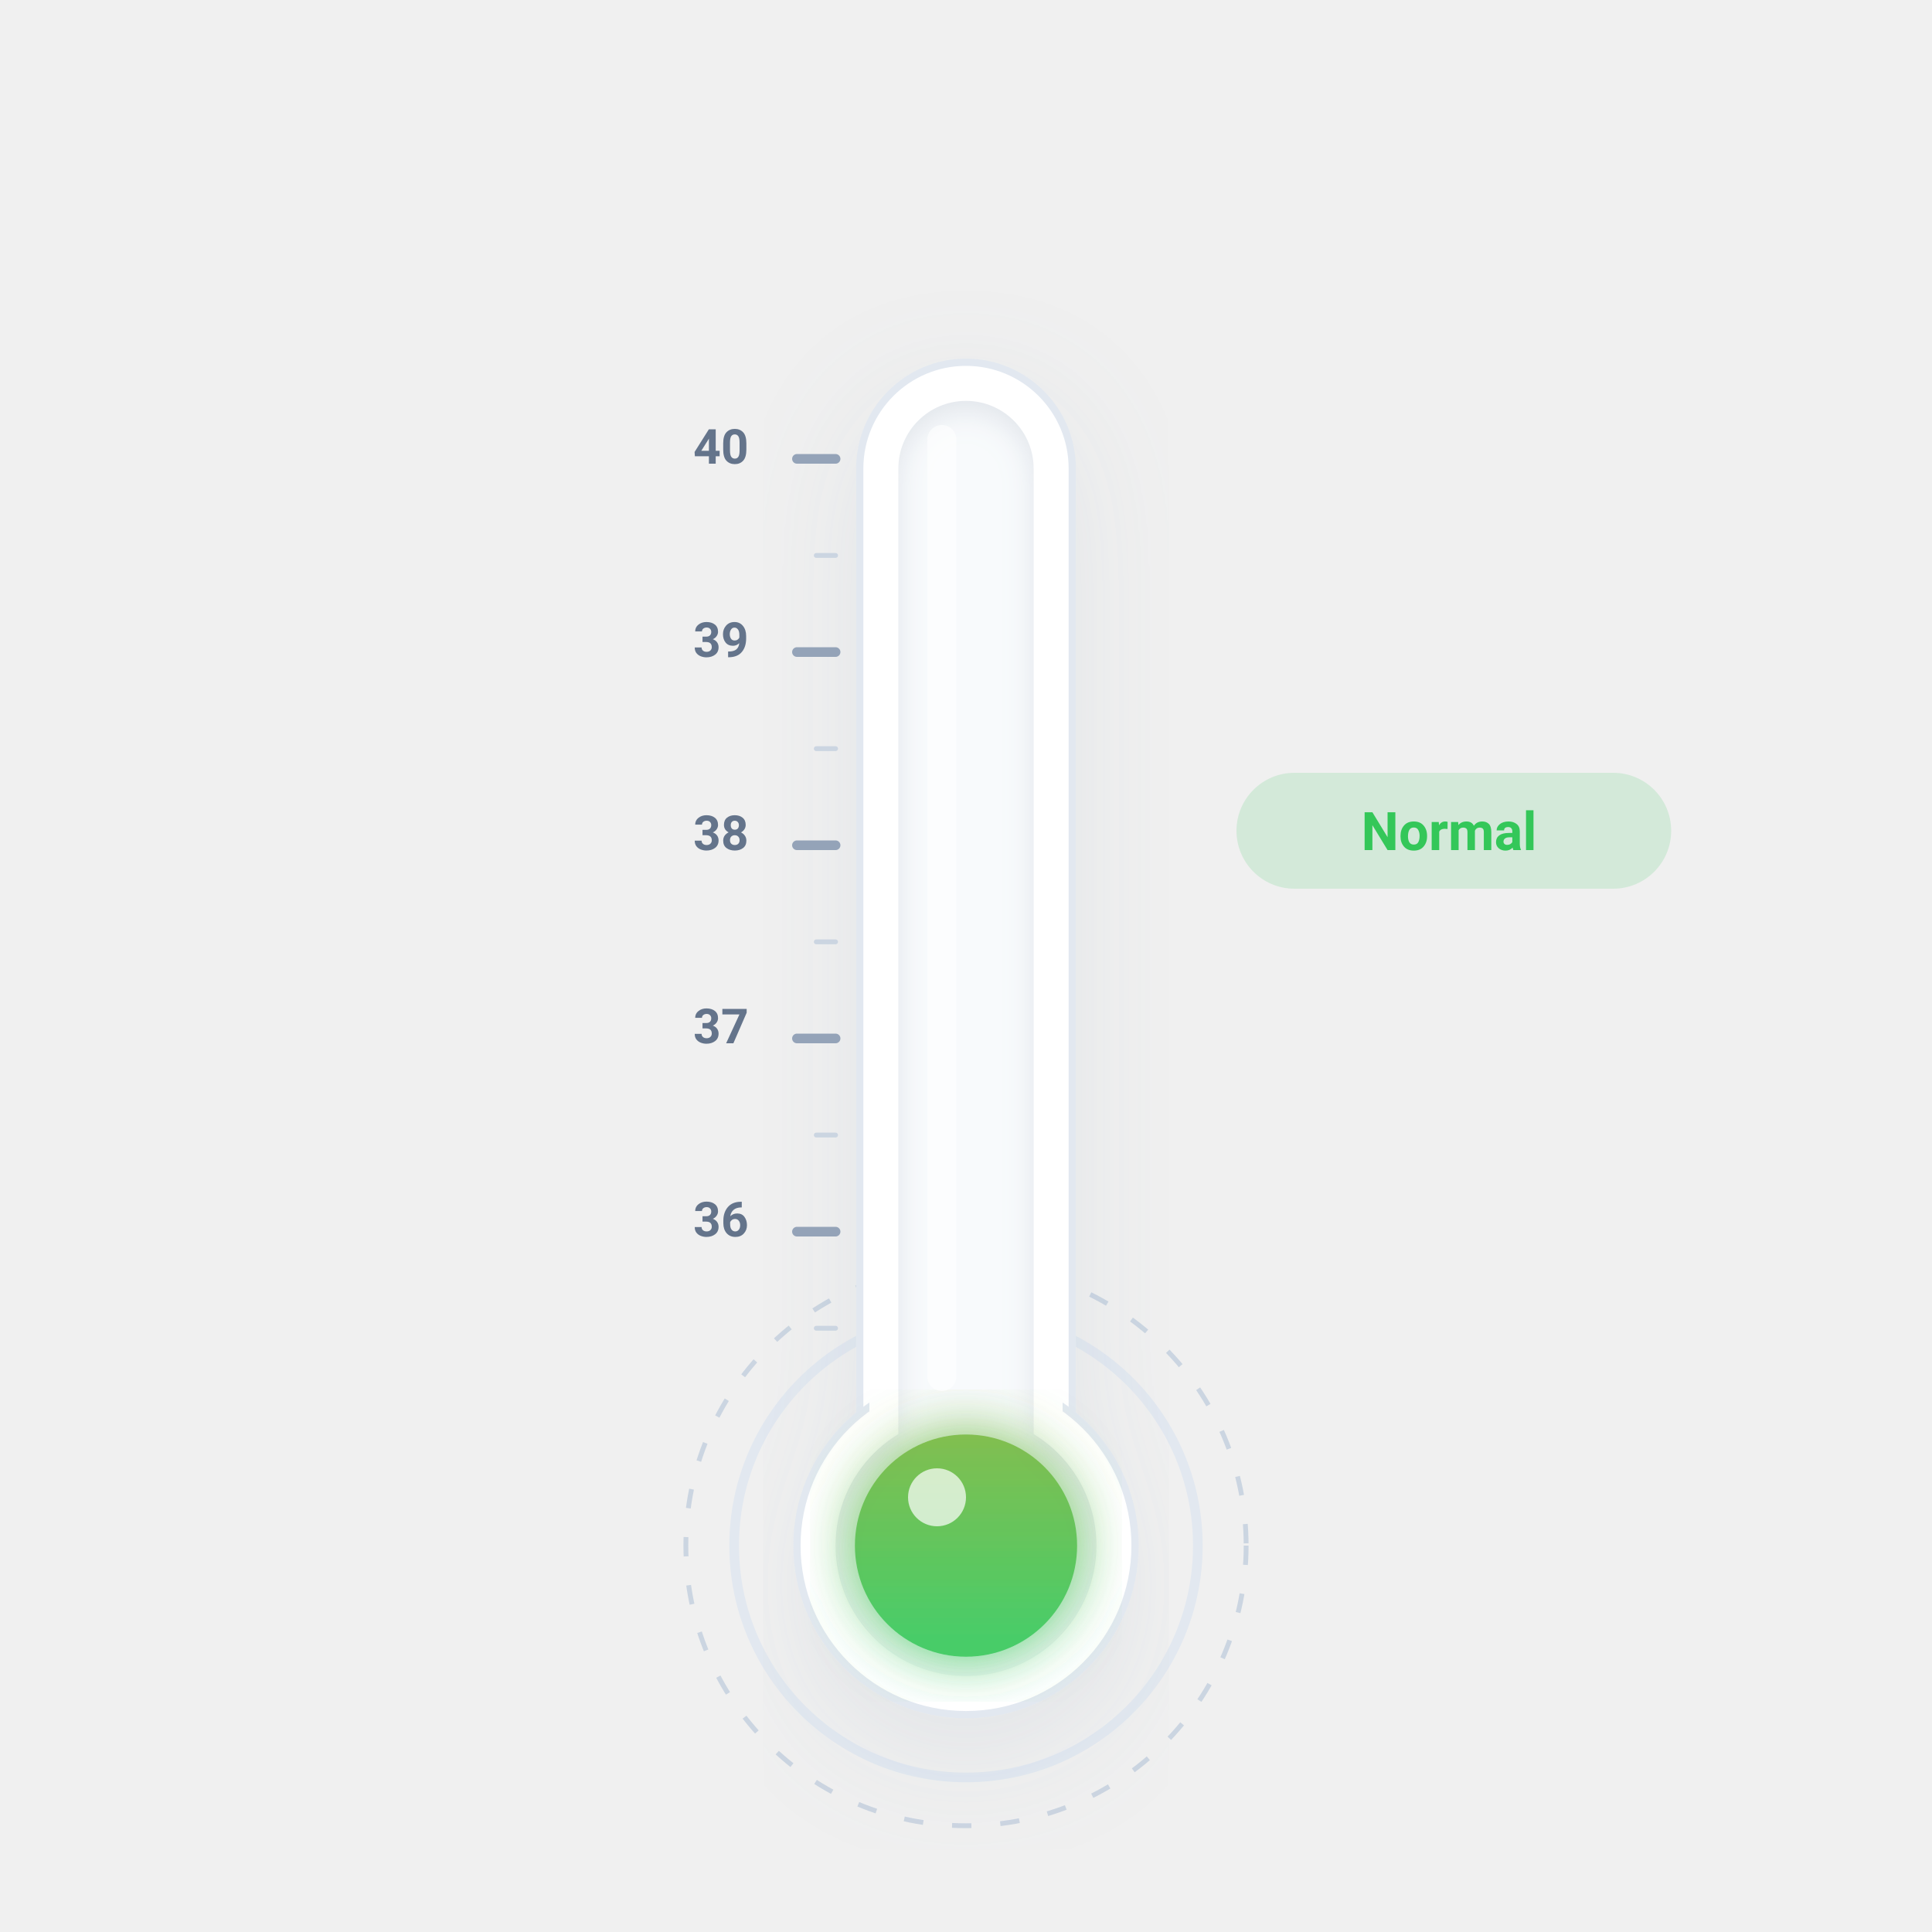
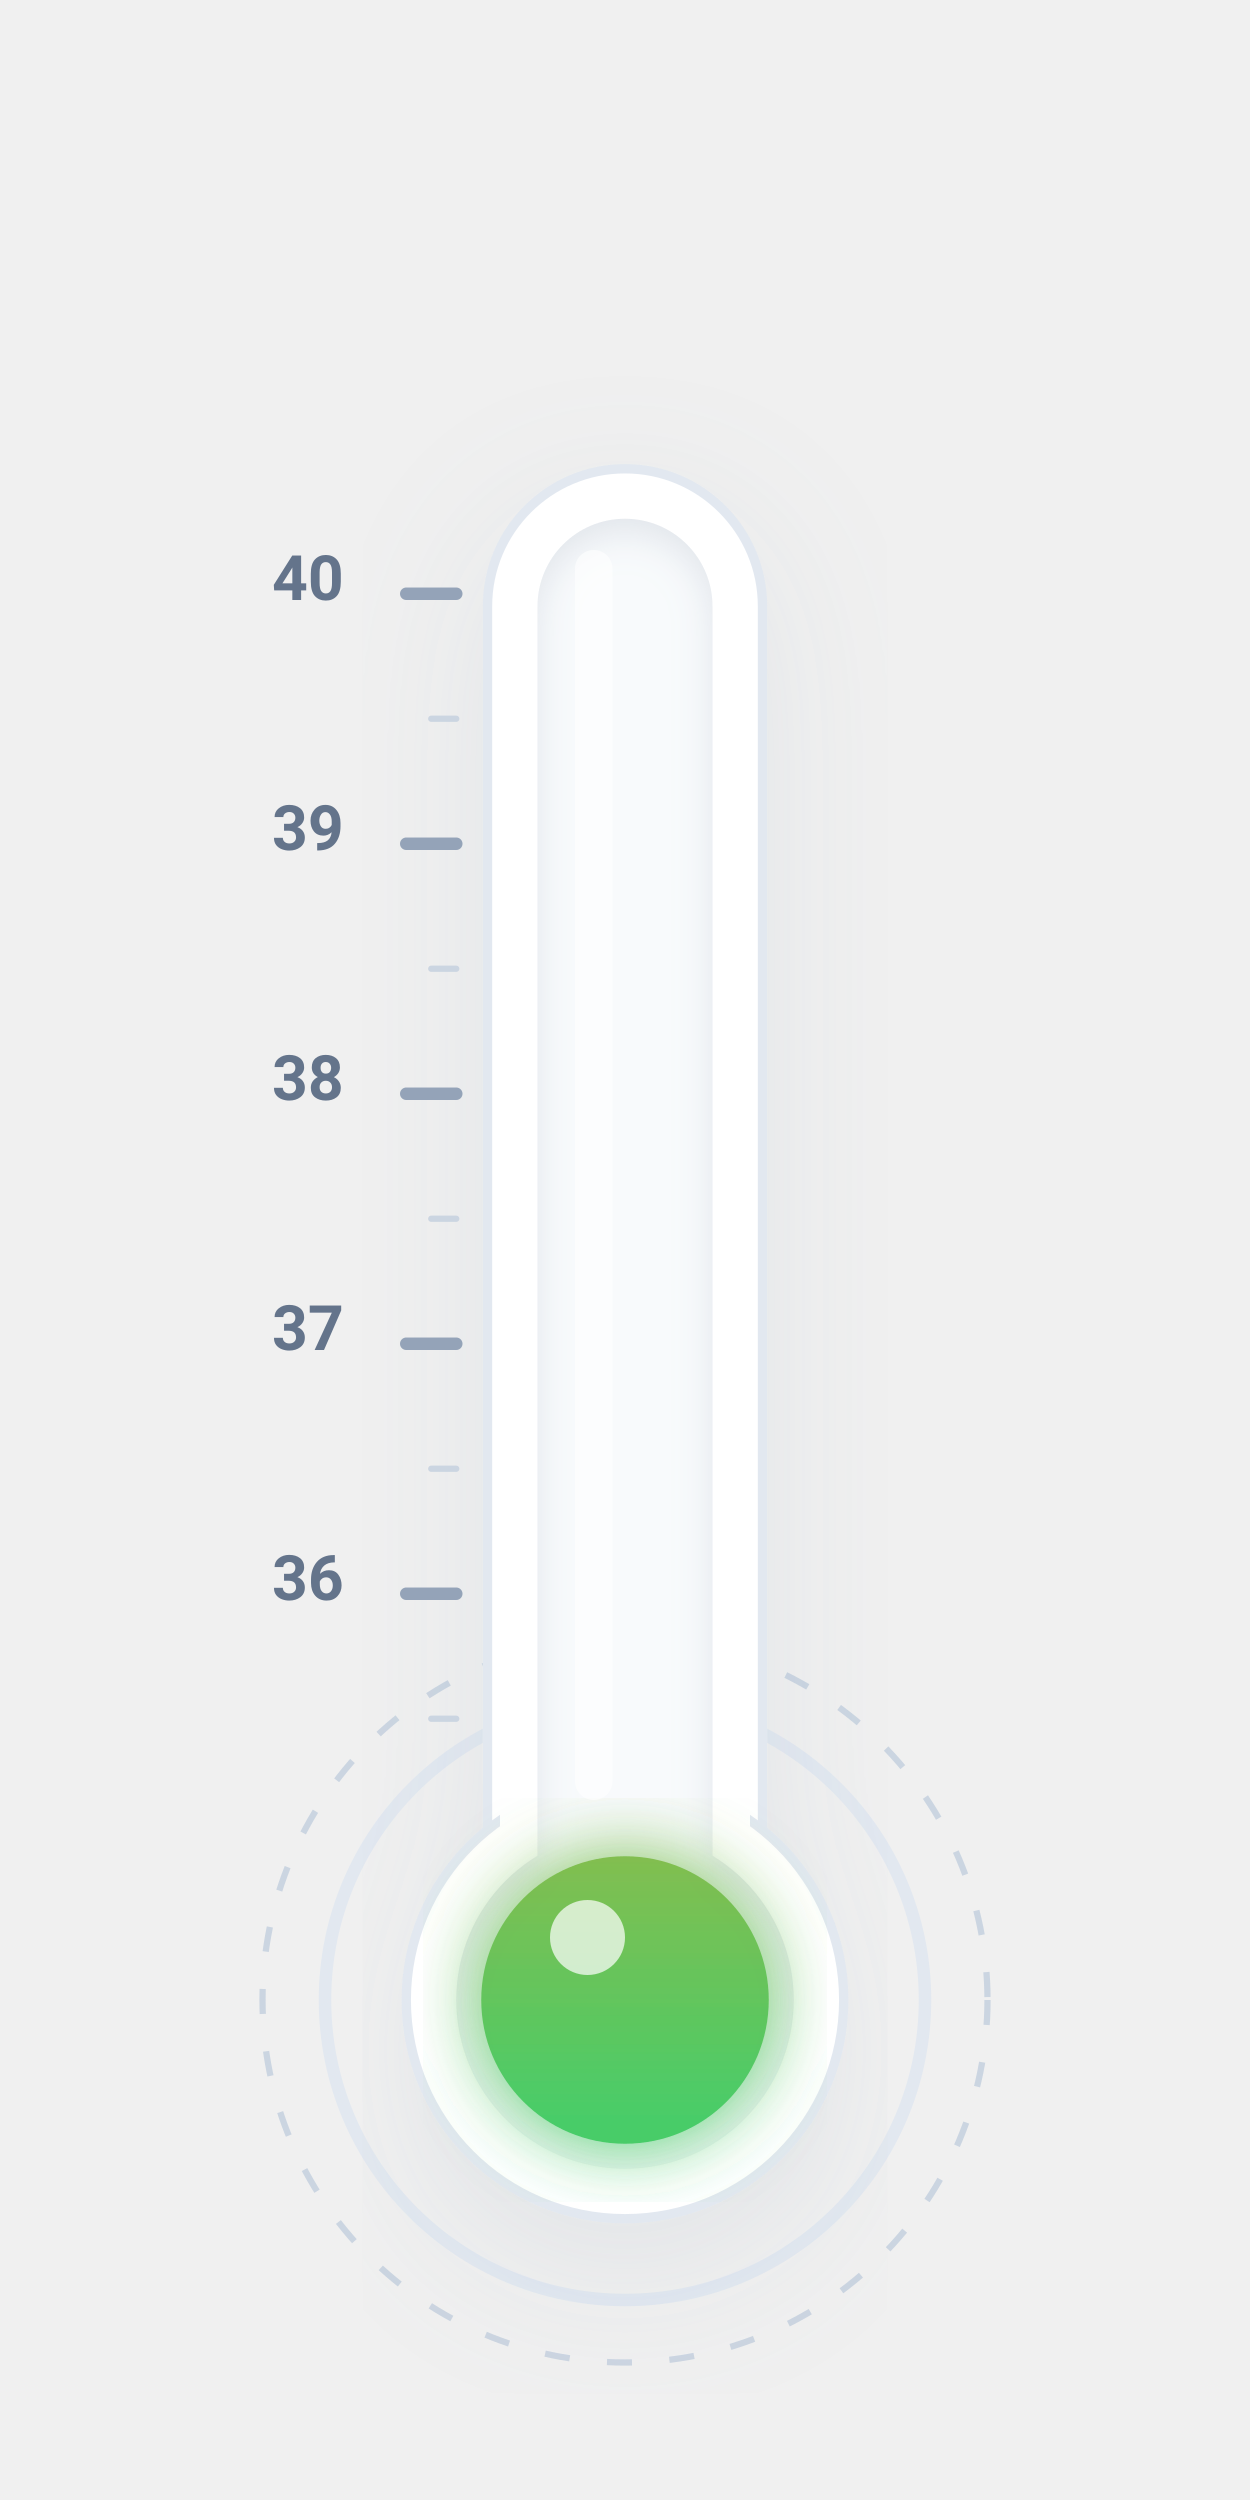
- <svg xmlns="http://www.w3.org/2000/svg" viewBox="0 0 400 400" width="100%" height="100%" style="font-family: system-ui, -apple-system, BlinkMacSystemFont, 'Segoe UI', Roboto, sans-serif;">
+ <svg xmlns="http://www.w3.org/2000/svg" viewBox="0 0 200 400" width="100%" height="100%" style="font-family: system-ui, -apple-system, BlinkMacSystemFont, 'Segoe UI', Roboto, sans-serif;">
  <defs>
    <linearGradient id="fluidGrad-light" x1="0" y1="95" x2="0" y2="340" gradientUnits="userSpaceOnUse">
      <stop offset="0%" stop-color="#FF3B30" />
      <stop offset="45%" stop-color="#FF9500" />
      <stop offset="100%" stop-color="#34C759" />
    </linearGradient>
    <filter id="cardShadow-light" x="-10%" y="-10%" width="120%" height="120%">
      <feDropShadow dx="0" dy="8" stdDeviation="12" flood-color="#94A3B8" flood-opacity="0.15" />
    </filter>
    <filter id="glow-light" x="-20%" y="-20%" width="140%" height="140%">
      <feGaussianBlur stdDeviation="6" result="blur" />
      <feMerge>
        <feMergeNode in="blur" />
        <feMergeNode in="SourceGraphic" />
      </feMerge>
    </filter>
    <filter id="insetShadow-light">
      <feOffset dx="0" dy="2" />
      <feGaussianBlur stdDeviation="3" result="offset-blur" />
      <feComposite operator="out" in="SourceGraphic" in2="offset-blur" result="inverse" />
      <feFlood flood-color="#94A3B8" flood-opacity="0.3" result="color" />
      <feComposite operator="in" in="color" in2="inverse" result="shadow" />
      <feComposite operator="over" in="shadow" in2="SourceGraphic" />
    </filter>
  </defs>
-   <circle cx="200" cy="320" r="48" stroke="#E2E8F0" stroke-width="2" fill="none" />
-   <circle cx="200" cy="320" r="58" stroke="#CBD5E1" stroke-width="1" stroke-dasharray="4 6" fill="none" />
+   <circle cx="100" cy="320" r="48" stroke="#E2E8F0" stroke-width="2" fill="none" />
+   <circle cx="100" cy="320" r="58" stroke="#CBD5E1" stroke-width="1" stroke-dasharray="4 6" fill="none" />
  <g filter="url(#cardShadow-light)">
-     <rect x="178" y="75" width="44" height="240" rx="22" fill="#FFFFFF" stroke="#E2E8F0" stroke-width="1.5" />
-     <circle cx="200" cy="320" r="35" fill="#FFFFFF" stroke="#E2E8F0" stroke-width="1.5" />
-     <rect x="180" y="280" width="40" height="20" fill="#FFFFFF" />
+     <rect x="78" y="75" width="44" height="240" rx="22" fill="#FFFFFF" stroke="#E2E8F0" stroke-width="1.5" />
+     <circle cx="100" cy="320" r="35" fill="#FFFFFF" stroke="#E2E8F0" stroke-width="1.5" />
+     <rect x="80" y="280" width="40" height="20" fill="#FFFFFF" />
  </g>
  <g filter="url(#insetShadow-light)">
-     <rect x="186" y="83" width="28" height="240" rx="14" fill="#F8FAFC" />
-     <circle cx="200" cy="320" r="27" fill="#F8FAFC" />
+     <rect x="86" y="83" width="28" height="240" rx="14" fill="#F8FAFC" />
+     <circle cx="100" cy="320" r="27" fill="#F8FAFC" />
  </g>
-   <circle cx="200" cy="320" r="23" fill="url(#fluidGrad-light)" filter="url(#glow-light)" opacity="0.9" />
-   <rect x="192" y="88" width="6" height="200" rx="3" fill="#FFFFFF" opacity="0.6" />
-   <circle cx="194" cy="310" r="6" fill="#FFFFFF" opacity="0.7" />
+   <circle cx="100" cy="320" r="23" fill="url(#fluidGrad-light)" filter="url(#glow-light)" opacity="0.9" />
+   <rect x="92" y="88" width="6" height="200" rx="3" fill="#FFFFFF" opacity="0.6" />
+   <circle cx="94" cy="310" r="6" fill="#FFFFFF" opacity="0.7" />
  <g stroke="#94A3B8" stroke-width="2" stroke-linecap="round">
-     <line x1="165" y1="95" x2="173" y2="95" />
-     <line x1="169" y1="115" x2="173" y2="115" stroke-width="1" stroke="#CBD5E1" />
-     <line x1="165" y1="135" x2="173" y2="135" />
-     <line x1="169" y1="155" x2="173" y2="155" stroke-width="1" stroke="#CBD5E1" />
-     <line x1="165" y1="175" x2="173" y2="175" />
-     <line x1="169" y1="195" x2="173" y2="195" stroke-width="1" stroke="#CBD5E1" />
-     <line x1="165" y1="215" x2="173" y2="215" />
-     <line x1="169" y1="235" x2="173" y2="235" stroke-width="1" stroke="#CBD5E1" />
-     <line x1="165" y1="255" x2="173" y2="255" />
-     <line x1="169" y1="275" x2="173" y2="275" stroke-width="1" stroke="#CBD5E1" />
+     <line x1="65" y1="95" x2="73" y2="95" />
+     <line x1="69" y1="115" x2="73" y2="115" stroke-width="1" stroke="#CBD5E1" />
+     <line x1="65" y1="135" x2="73" y2="135" />
+     <line x1="69" y1="155" x2="73" y2="155" stroke-width="1" stroke="#CBD5E1" />
+     <line x1="65" y1="175" x2="73" y2="175" />
+     <line x1="69" y1="195" x2="73" y2="195" stroke-width="1" stroke="#CBD5E1" />
+     <line x1="65" y1="215" x2="73" y2="215" />
+     <line x1="69" y1="235" x2="73" y2="235" stroke-width="1" stroke="#CBD5E1" />
+     <line x1="65" y1="255" x2="73" y2="255" />
+     <line x1="69" y1="275" x2="73" y2="275" stroke-width="1" stroke="#CBD5E1" />
  </g>
  <g fill="#64748B" font-size="10" font-weight="600" text-anchor="end" alignment-baseline="middle">
-     <text x="155" y="96">40</text>
-     <text x="155" y="136">39</text>
-     <text x="155" y="176">38</text>
-     <text x="155" y="216">37</text>
-     <text x="155" y="256">36</text>
+     <text x="55" y="96">40</text>
+     <text x="55" y="136">39</text>
+     <text x="55" y="176">38</text>
+     <text x="55" y="216">37</text>
+     <text x="55" y="256">36</text>
  </g>
-   <rect x="256" y="160" width="90" height="24" rx="12" fill="#34C759" fill-opacity="0.15" />
-   <text x="300" y="176" fill="#34C759" font-size="11" font-weight="700" text-anchor="middle"> Normal </text>
</svg>
